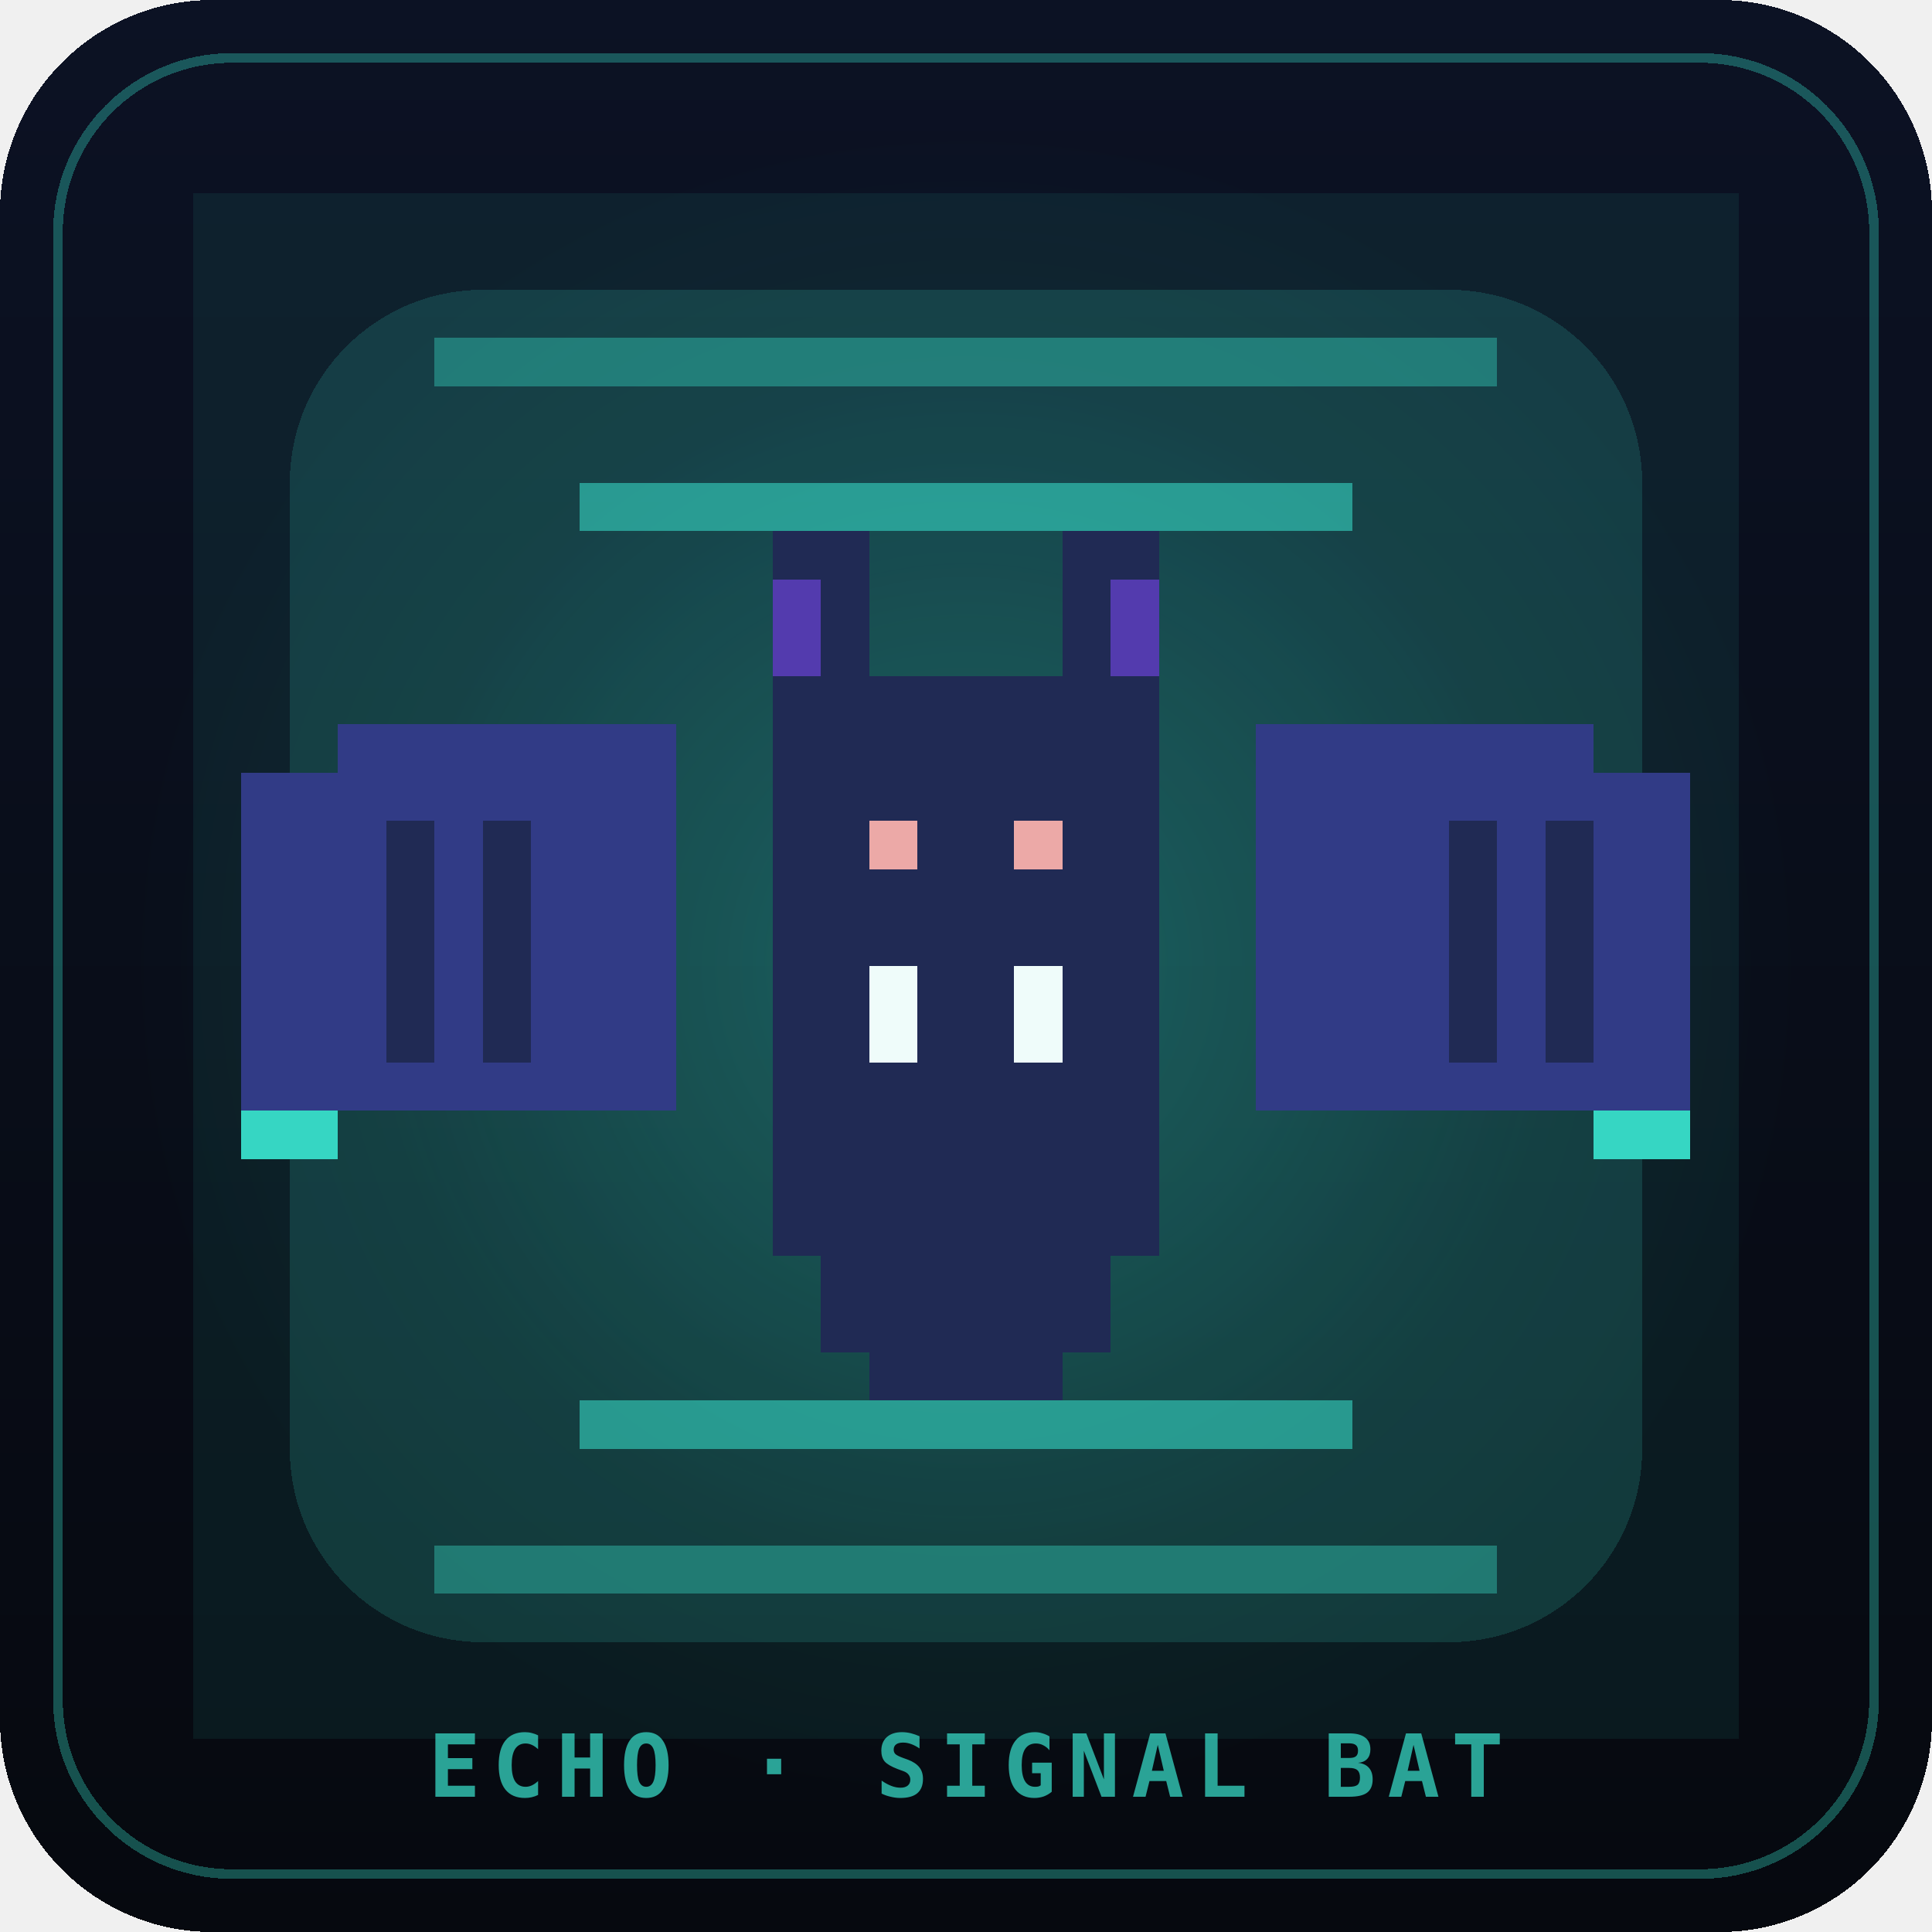
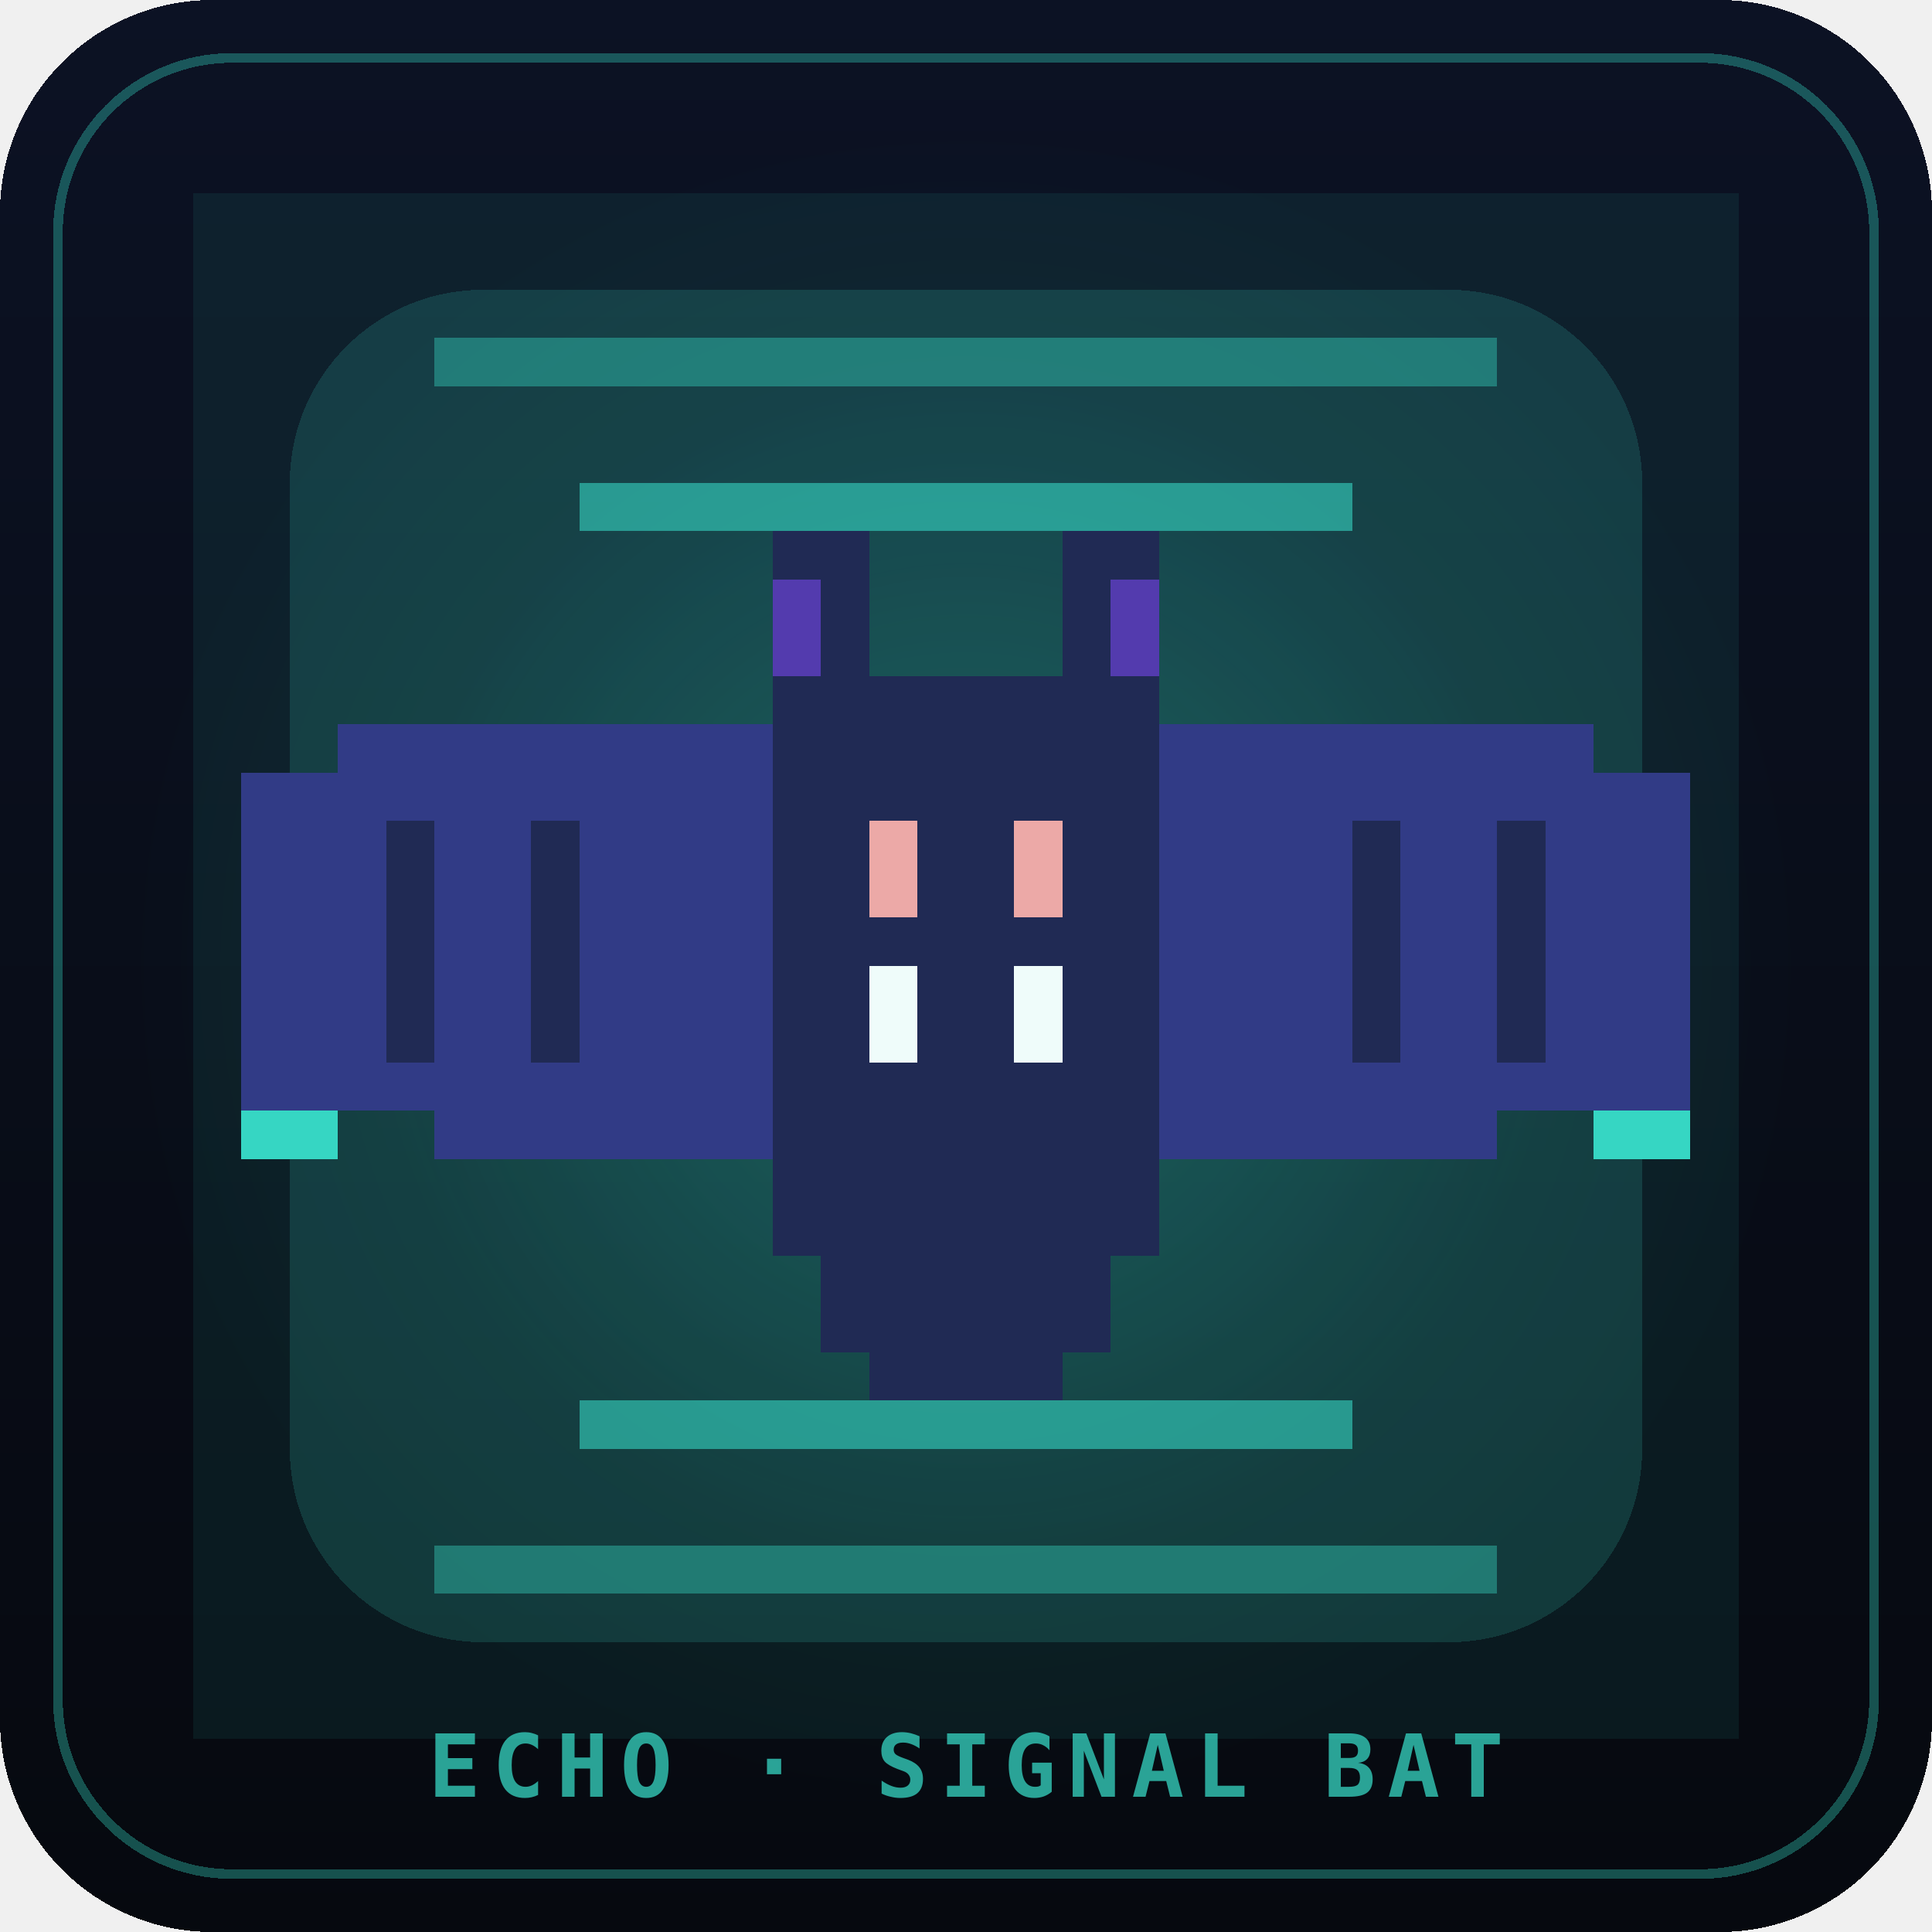
<svg xmlns="http://www.w3.org/2000/svg" viewBox="0 0 200 200" width="200" height="200" shape-rendering="crispEdges" role="img" aria-label="ECHO · Signal Bat mascot">
  <defs>
    <linearGradient id="bg" x1="0" y1="0" x2="0" y2="1">
      <stop offset="0%" stop-color="#0c1224" />
      <stop offset="100%" stop-color="#06090f" />
    </linearGradient>
    <radialGradient id="halo" cx="50%" cy="50%" r="50%">
      <stop offset="0%" stop-color="#36d6c3" stop-opacity=".25" />
      <stop offset="70%" stop-color="#36d6c3" stop-opacity=".03" />
      <stop offset="100%" stop-color="#36d6c3" stop-opacity="0" />
    </radialGradient>
  </defs>
  <rect width="200" height="200" rx="22" fill="url(#bg)" />
  <rect x="6" y="6" width="188" height="188" rx="18" fill="none" stroke="#36d6c3" stroke-opacity=".35" />
  <circle cx="100" cy="100" r="86" fill="url(#halo)" />
  <g transform="translate(20,20) scale(5)" style="color:#36d6c3">
    <rect class="halo" x="2" y="2" width="28" height="28" fill="currentColor" opacity="0.165" rx="4" />
    <g class="mascot-body">
-       <rect x="1" y="12" width="9" height="7" fill="#312e81" class="r-wing-l" />
-       <rect x="3" y="11" width="7" height="1" fill="#312e81" class="r-wing-l" />
+       <rect x="1" y="12" width="11" height="7" fill="#312e81" class="r-wing-l" />
+       <rect x="3" y="11" width="9" height="1" fill="#312e81" class="r-wing-l" />
+       <rect x="5" y="19" width="7" height="1" fill="#312e81" class="r-wing-l" />
      <rect x="4" y="13" width="1" height="5" fill="#1e1b4b" class="r-wing-bone" />
-       <rect x="6" y="13" width="1" height="5" fill="#1e1b4b" class="r-wing-bone" />
-       <rect x="22" y="12" width="9" height="7" fill="#312e81" class="r-wing-r" />
-       <rect x="22" y="11" width="7" height="1" fill="#312e81" class="r-wing-r" />
-       <rect x="26" y="13" width="1" height="5" fill="#1e1b4b" class="r-wing-bone" />
-       <rect x="28" y="13" width="1" height="5" fill="#1e1b4b" class="r-wing-bone" />
+       <rect x="7" y="13" width="1" height="5" fill="#1e1b4b" class="r-wing-bone" />
+       <rect x="20" y="12" width="11" height="7" fill="#312e81" class="r-wing-r" />
+       <rect x="20" y="11" width="9" height="1" fill="#312e81" class="r-wing-r" />
+       <rect x="20" y="19" width="7" height="1" fill="#312e81" class="r-wing-r" />
+       <rect x="24" y="13" width="1" height="5" fill="#1e1b4b" class="r-wing-bone" />
+       <rect x="27" y="13" width="1" height="5" fill="#1e1b4b" class="r-wing-bone" />
      <rect x="12" y="10" width="8" height="12" fill="#1e1b4b" class="r-body" />
      <rect x="13" y="22" width="6" height="2" fill="#1e1b4b" class="r-body" />
      <rect x="14" y="24" width="4" height="1" fill="#1e1b4b" class="r-body" />
      <rect x="12" y="7" width="2" height="3" fill="#1e1b4b" class="r-ear" />
      <rect x="18" y="7" width="2" height="3" fill="#1e1b4b" class="r-ear" />
      <rect x="12" y="8" width="1" height="2" fill="#7c3aed" class="r-ear-in" opacity="0.6" />
      <rect x="19" y="8" width="1" height="2" fill="#7c3aed" class="r-ear-in" opacity="0.6" />
-       <rect x="14" y="13" width="1" height="1" fill="#fca5a5" class="r-eye" />
-       <rect x="17" y="13" width="1" height="1" fill="#fca5a5" class="r-eye" />
+       <rect x="14" y="13" width="1" height="2" fill="#fca5a5" class="r-eye" />
+       <rect x="17" y="13" width="1" height="2" fill="#fca5a5" class="r-eye" />
      <rect x="14" y="16" width="1" height="2" fill="#fff" class="r-fang" />
      <rect x="17" y="16" width="1" height="2" fill="#fff" class="r-fang" />
    </g>
    <g class="mascot-evo">
      <rect x="8" y="6" width="16" height="1" fill="currentColor" class="r-sonar s1" opacity="0.6" />
      <rect x="8" y="25" width="16" height="1" fill="currentColor" class="r-sonar s1" opacity="0.6" />
      <rect x="5" y="3" width="22" height="1" fill="currentColor" class="r-sonar s2" opacity="0.4" />
      <rect x="5" y="28" width="22" height="1" fill="currentColor" class="r-sonar s2" opacity="0.4" />
      <rect x="1" y="19" width="2" height="1" fill="currentColor" class="r-wing-tip" />
      <rect x="29" y="19" width="2" height="1" fill="currentColor" class="r-wing-tip" />
      <rect x="0" y="0" width="32" height="32" fill="currentColor" class="r-aura" opacity="0.08" />
    </g>
  </g>
  <text x="100" y="186" text-anchor="middle" font-family="JetBrains Mono, ui-monospace, monospace" font-weight="700" font-size="9" fill="#36d6c3" opacity=".75" letter-spacing="1.2">
    ECHO · SIGNAL BAT
  </text>
</svg>
